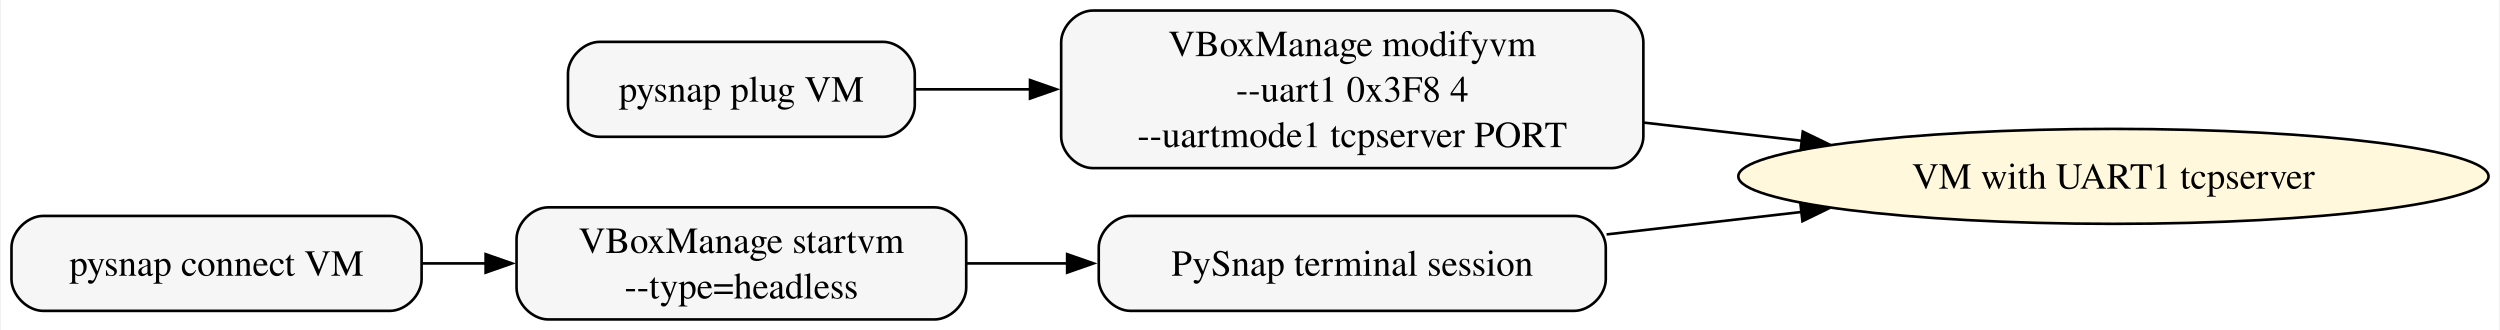
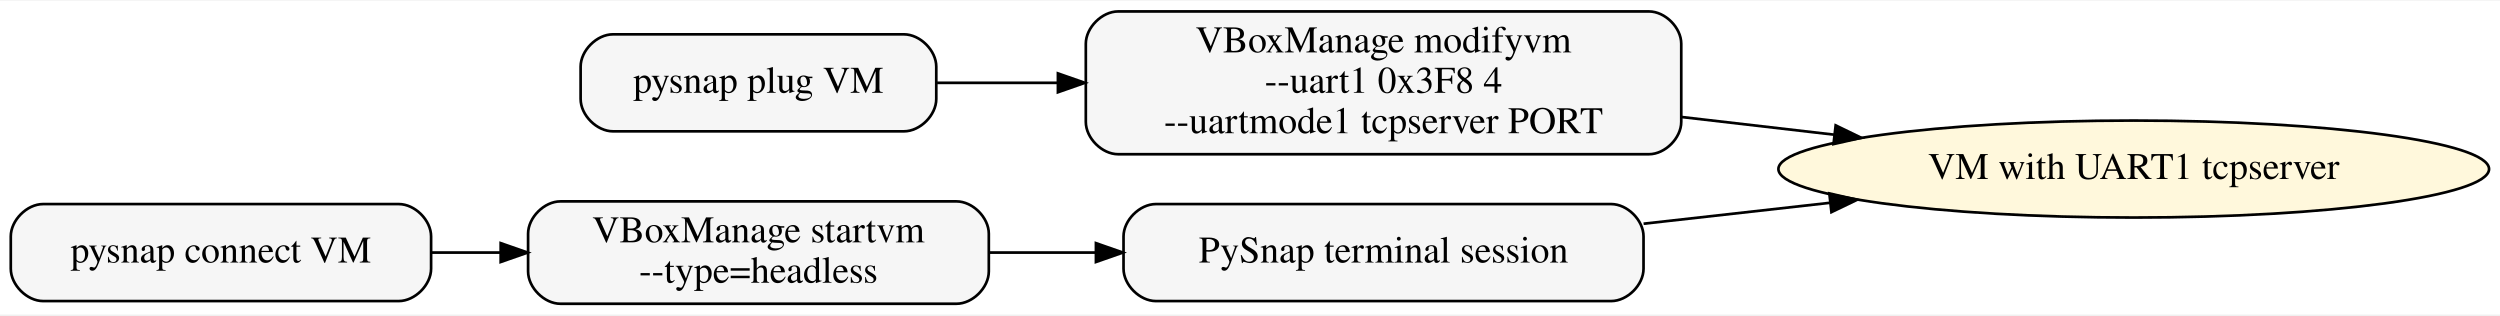
- <svg xmlns="http://www.w3.org/2000/svg" width="947pt" height="125pt" viewBox="0.00 0.00 947.20 125.12">
-   <g id="graph0" class="graph" transform="scale(1 1) rotate(0) translate(4 121.12)">
-     <polygon fill="white" stroke="none" points="-4,4 -4,-121.12 943.2,-121.12 943.2,4 -4,4" />
+ <svg xmlns="http://www.w3.org/2000/svg" width="928pt" height="117pt" viewBox="0.00 0.00 927.88 116.50">
+   <g id="graph0" class="graph" transform="scale(1 1) rotate(0) translate(4 112.5)">
+     <polygon fill="white" stroke="transparent" points="-4,4 -4,-112.5 923.88,-112.5 923.88,4 -4,4" />
    <g id="node1" class="node">
-       <path fill="#f6f6f6" stroke="black" d="M330.5,-105.25C330.5,-105.25 223,-105.25 223,-105.25 217,-105.25 211,-99.25 211,-93.25 211,-93.25 211,-81.25 211,-81.25 211,-75.25 217,-69.25 223,-69.25 223,-69.25 330.5,-69.25 330.5,-69.25 336.5,-69.25 342.5,-75.25 342.5,-81.25 342.5,-81.25 342.5,-93.25 342.5,-93.25 342.5,-99.25 336.5,-105.25 330.5,-105.25" />
-       <text text-anchor="middle" x="276.75" y="-82.58" font-family="Times,serif" font-size="14.00">pysnap plug VM</text>
+       <path fill="#f6f6f6" stroke="black" d="M331.5,-100C331.5,-100 223.5,-100 223.5,-100 217.5,-100 211.5,-94 211.5,-88 211.5,-88 211.5,-76 211.5,-76 211.5,-70 217.5,-64 223.5,-64 223.5,-64 331.5,-64 331.5,-64 337.5,-64 343.5,-70 343.5,-76 343.5,-76 343.5,-88 343.5,-88 343.5,-94 337.5,-100 331.5,-100" />
+       <text text-anchor="middle" x="277.5" y="-78.3" font-family="Times,serif" font-size="14.00">pysnap plug VM</text>
    </g>
    <g id="node2" class="node">
-       <path fill="#f6f6f6" stroke="black" d="M606.75,-117.12C606.75,-117.12 410,-117.12 410,-117.12 404,-117.12 398,-111.12 398,-105.12 398,-105.12 398,-69.38 398,-69.38 398,-63.38 404,-57.38 410,-57.38 410,-57.38 606.75,-57.38 606.75,-57.38 612.75,-57.38 618.75,-63.38 618.75,-69.38 618.75,-69.38 618.75,-105.12 618.75,-105.12 618.75,-111.12 612.75,-117.12 606.75,-117.12" />
-       <text text-anchor="middle" x="508.38" y="-99.83" font-family="Times,serif" font-size="14.00">VBoxManage modifyvm</text>
-       <text text-anchor="middle" x="508.38" y="-82.58" font-family="Times,serif" font-size="14.00">--uart1 0x3F8 4</text>
-       <text text-anchor="middle" x="508.38" y="-65.33" font-family="Times,serif" font-size="14.00">--uartmode1 tcpserver PORT</text>
+       <path fill="#f6f6f6" stroke="black" d="M608,-108.5C608,-108.5 411,-108.5 411,-108.5 405,-108.5 399,-102.5 399,-96.5 399,-96.5 399,-67.5 399,-67.5 399,-61.5 405,-55.5 411,-55.5 411,-55.5 608,-55.5 608,-55.5 614,-55.5 620,-61.5 620,-67.5 620,-67.5 620,-96.5 620,-96.5 620,-102.5 614,-108.5 608,-108.5" />
+       <text text-anchor="middle" x="509.5" y="-93.3" font-family="Times,serif" font-size="14.00">VBoxManage modifyvm</text>
+       <text text-anchor="middle" x="509.5" y="-78.3" font-family="Times,serif" font-size="14.00">--uart1 0x3F8 4</text>
+       <text text-anchor="middle" x="509.5" y="-63.3" font-family="Times,serif" font-size="14.00">--uartmode1 tcpserver PORT</text>
    </g>
    <g id="edge1" class="edge">
-       <path fill="none" stroke="black" d="M342.94,-87.25C356.57,-87.25 371.35,-87.25 386.28,-87.25" />
-       <polygon fill="black" stroke="black" points="386.19,-90.75 396.19,-87.25 386.19,-83.75 386.19,-90.75" />
+       <path fill="none" stroke="black" d="M343.79,-82C357.85,-82 373.13,-82 388.53,-82" />
+       <polygon fill="black" stroke="black" points="388.65,-85.5 398.65,-82 388.65,-78.5 388.65,-85.5" />
    </g>
    <g id="node3" class="node">
-       <ellipse fill="#fff8dc" stroke="black" cx="796.98" cy="-54.25" rx="142.23" ry="18" />
-       <text text-anchor="middle" x="796.98" y="-49.58" font-family="Times,serif" font-size="14.00">VM with UART1 tcpserver</text>
+       <ellipse fill="#fff8dc" stroke="black" cx="787.94" cy="-50" rx="131.88" ry="18" />
+       <text text-anchor="middle" x="787.94" y="-46.3" font-family="Times,serif" font-size="14.00">VM with UART1 tcpserver</text>
    </g>
    <g id="edge2" class="edge">
-       <path fill="none" stroke="black" d="M618.95,-74.63C638.59,-72.37 659.13,-70.01 678.97,-67.72" />
-       <polygon fill="black" stroke="black" points="679.2,-71.22 688.73,-66.6 678.4,-64.26 679.2,-71.22" />
+       <path fill="none" stroke="black" d="M620.15,-69.31C638.81,-67.15 658.19,-64.9 676.86,-62.74" />
+       <polygon fill="black" stroke="black" points="677.31,-66.21 686.84,-61.59 676.51,-59.26 677.31,-66.21" />
    </g>
    <g id="node4" class="node">
-       <path fill="#f6f6f6" stroke="black" d="M143.5,-39.25C143.5,-39.25 12,-39.25 12,-39.25 6,-39.25 0,-33.25 0,-27.25 0,-27.25 0,-15.25 0,-15.25 0,-9.25 6,-3.25 12,-3.25 12,-3.25 143.5,-3.25 143.5,-3.25 149.5,-3.25 155.5,-9.25 155.5,-15.25 155.5,-15.25 155.5,-27.25 155.5,-27.25 155.5,-33.25 149.5,-39.25 143.5,-39.25" />
-       <text text-anchor="middle" x="77.75" y="-16.57" font-family="Times,serif" font-size="14.00">pysnap connect VM</text>
+       <path fill="#f6f6f6" stroke="black" d="M144,-37C144,-37 12,-37 12,-37 6,-37 0,-31 0,-25 0,-25 0,-13 0,-13 0,-7 6,-1 12,-1 12,-1 144,-1 144,-1 150,-1 156,-7 156,-13 156,-13 156,-25 156,-25 156,-31 150,-37 144,-37" />
+       <text text-anchor="middle" x="78" y="-15.3" font-family="Times,serif" font-size="14.00">pysnap connect VM</text>
    </g>
    <g id="node5" class="node">
-       <path fill="#f6f6f6" stroke="black" d="M350,-42.5C350,-42.5 203.5,-42.5 203.5,-42.5 197.5,-42.5 191.5,-36.5 191.5,-30.5 191.5,-30.5 191.5,-12 191.5,-12 191.5,-6 197.5,0 203.5,0 203.5,0 350,0 350,0 356,0 362,-6 362,-12 362,-12 362,-30.5 362,-30.5 362,-36.5 356,-42.5 350,-42.5" />
-       <text text-anchor="middle" x="276.75" y="-25.2" font-family="Times,serif" font-size="14.00">VBoxManage startvm</text>
-       <text text-anchor="middle" x="276.75" y="-7.95" font-family="Times,serif" font-size="14.00">--type=headless</text>
+       <path fill="#f6f6f6" stroke="black" d="M351,-38C351,-38 204,-38 204,-38 198,-38 192,-32 192,-26 192,-26 192,-12 192,-12 192,-6 198,0 204,0 204,0 351,0 351,0 357,0 363,-6 363,-12 363,-12 363,-26 363,-26 363,-32 357,-38 351,-38" />
+       <text text-anchor="middle" x="277.5" y="-22.8" font-family="Times,serif" font-size="14.00">VBoxManage startvm</text>
+       <text text-anchor="middle" x="277.5" y="-7.8" font-family="Times,serif" font-size="14.00">--type=headless</text>
    </g>
    <g id="edge3" class="edge">
-       <path fill="none" stroke="black" d="M155.76,-21.25C163.68,-21.25 171.8,-21.25 179.89,-21.25" />
-       <polygon fill="black" stroke="black" points="179.78,-24.75 189.78,-21.25 179.78,-17.75 179.78,-24.75" />
+       <path fill="none" stroke="black" d="M156.21,-19C164.61,-19 173.22,-19 181.8,-19" />
+       <polygon fill="black" stroke="black" points="181.83,-22.5 191.83,-19 181.83,-15.5 181.83,-22.5" />
    </g>
    <g id="node6" class="node">
-       <path fill="#f6f6f6" stroke="black" d="M592.5,-39.25C592.5,-39.25 424.25,-39.25 424.25,-39.25 418.25,-39.25 412.25,-33.25 412.25,-27.25 412.25,-27.25 412.25,-15.25 412.25,-15.25 412.25,-9.25 418.25,-3.25 424.25,-3.25 424.25,-3.25 592.5,-3.25 592.5,-3.25 598.5,-3.25 604.5,-9.25 604.5,-15.25 604.5,-15.25 604.5,-27.25 604.5,-27.25 604.5,-33.25 598.5,-39.25 592.5,-39.25" />
-       <text text-anchor="middle" x="508.38" y="-16.57" font-family="Times,serif" font-size="14.00">PySnap terminal session</text>
+       <path fill="#f6f6f6" stroke="black" d="M594,-37C594,-37 425,-37 425,-37 419,-37 413,-31 413,-25 413,-25 413,-13 413,-13 413,-7 419,-1 425,-1 425,-1 594,-1 594,-1 600,-1 606,-7 606,-13 606,-13 606,-25 606,-25 606,-31 600,-37 594,-37" />
+       <text text-anchor="middle" x="509.5" y="-15.3" font-family="Times,serif" font-size="14.00">PySnap terminal session</text>
    </g>
    <g id="edge4" class="edge">
-       <path fill="none" stroke="black" d="M362.28,-21.25C374.74,-21.25 387.71,-21.25 400.55,-21.25" />
-       <polygon fill="black" stroke="black" points="400.27,-24.75 410.27,-21.25 400.27,-17.75 400.27,-24.75" />
+       <path fill="none" stroke="black" d="M363.16,-19C376.02,-19 389.43,-19 402.67,-19" />
+       <polygon fill="black" stroke="black" points="402.76,-22.5 412.76,-19 402.76,-15.5 402.76,-22.5" />
    </g>
    <g id="edge5" class="edge">
-       <path fill="none" stroke="black" d="M604.81,-32.24C628.53,-34.97 654.23,-37.93 678.86,-40.77" />
-       <polygon fill="black" stroke="black" points="678.26,-44.22 688.59,-41.89 679.06,-37.26 678.26,-44.22" />
+       <path fill="none" stroke="black" d="M606.02,-29.71C628.32,-32.21 652.25,-34.9 675.18,-37.47" />
+       <polygon fill="black" stroke="black" points="674.96,-40.96 685.29,-38.6 675.74,-34.01 674.96,-40.96" />
    </g>
  </g>
</svg>
